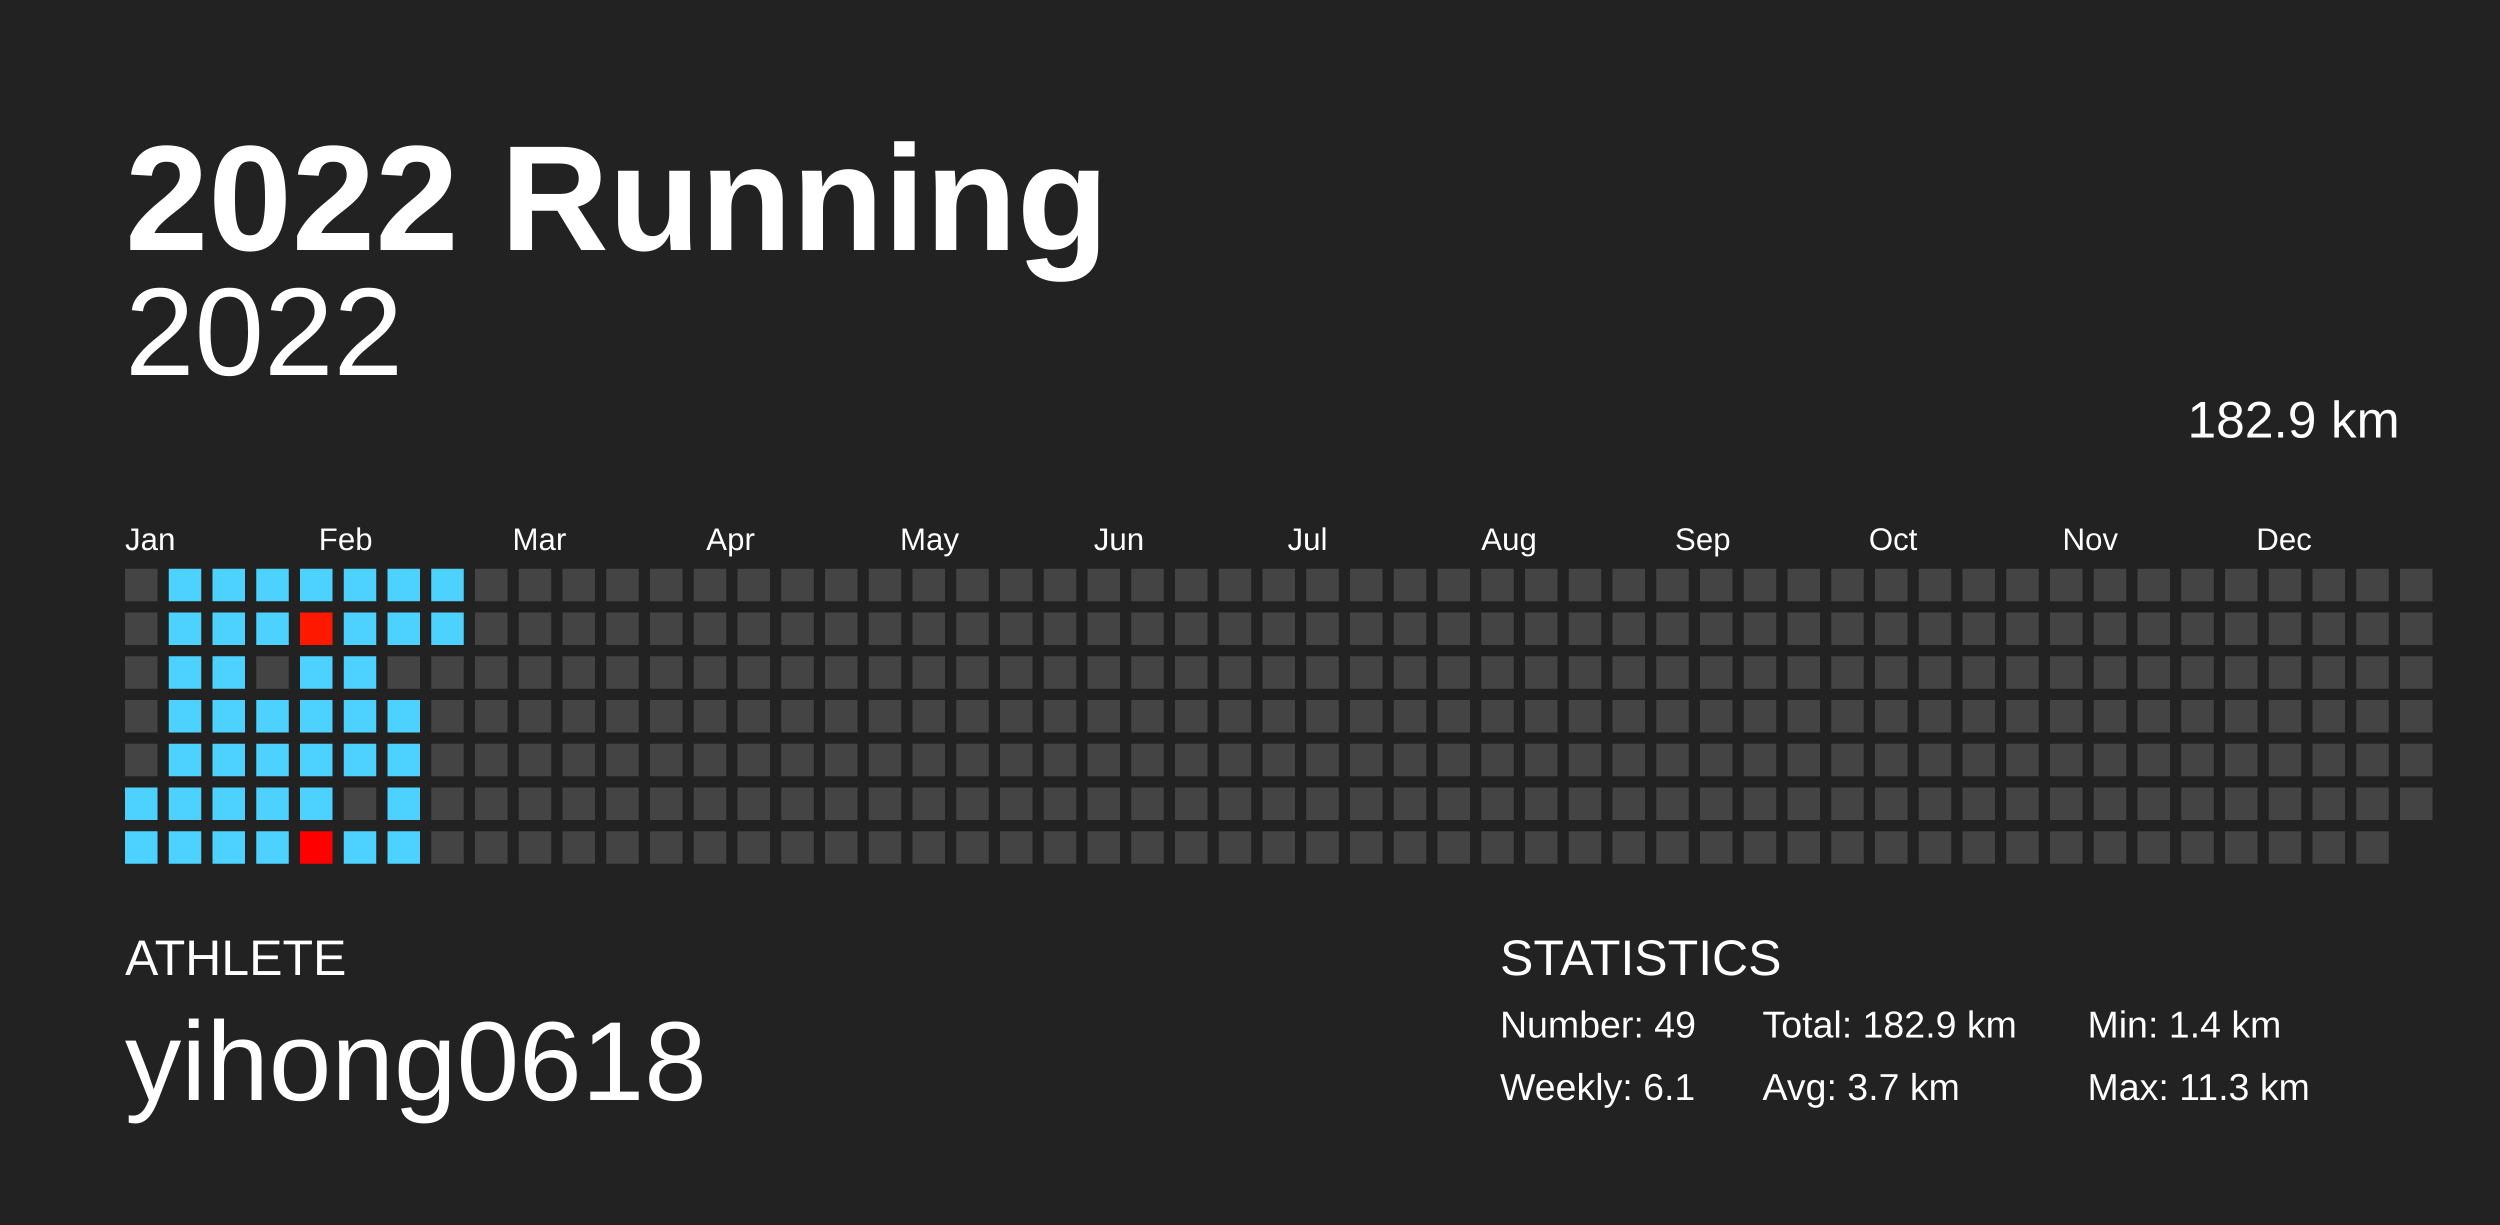
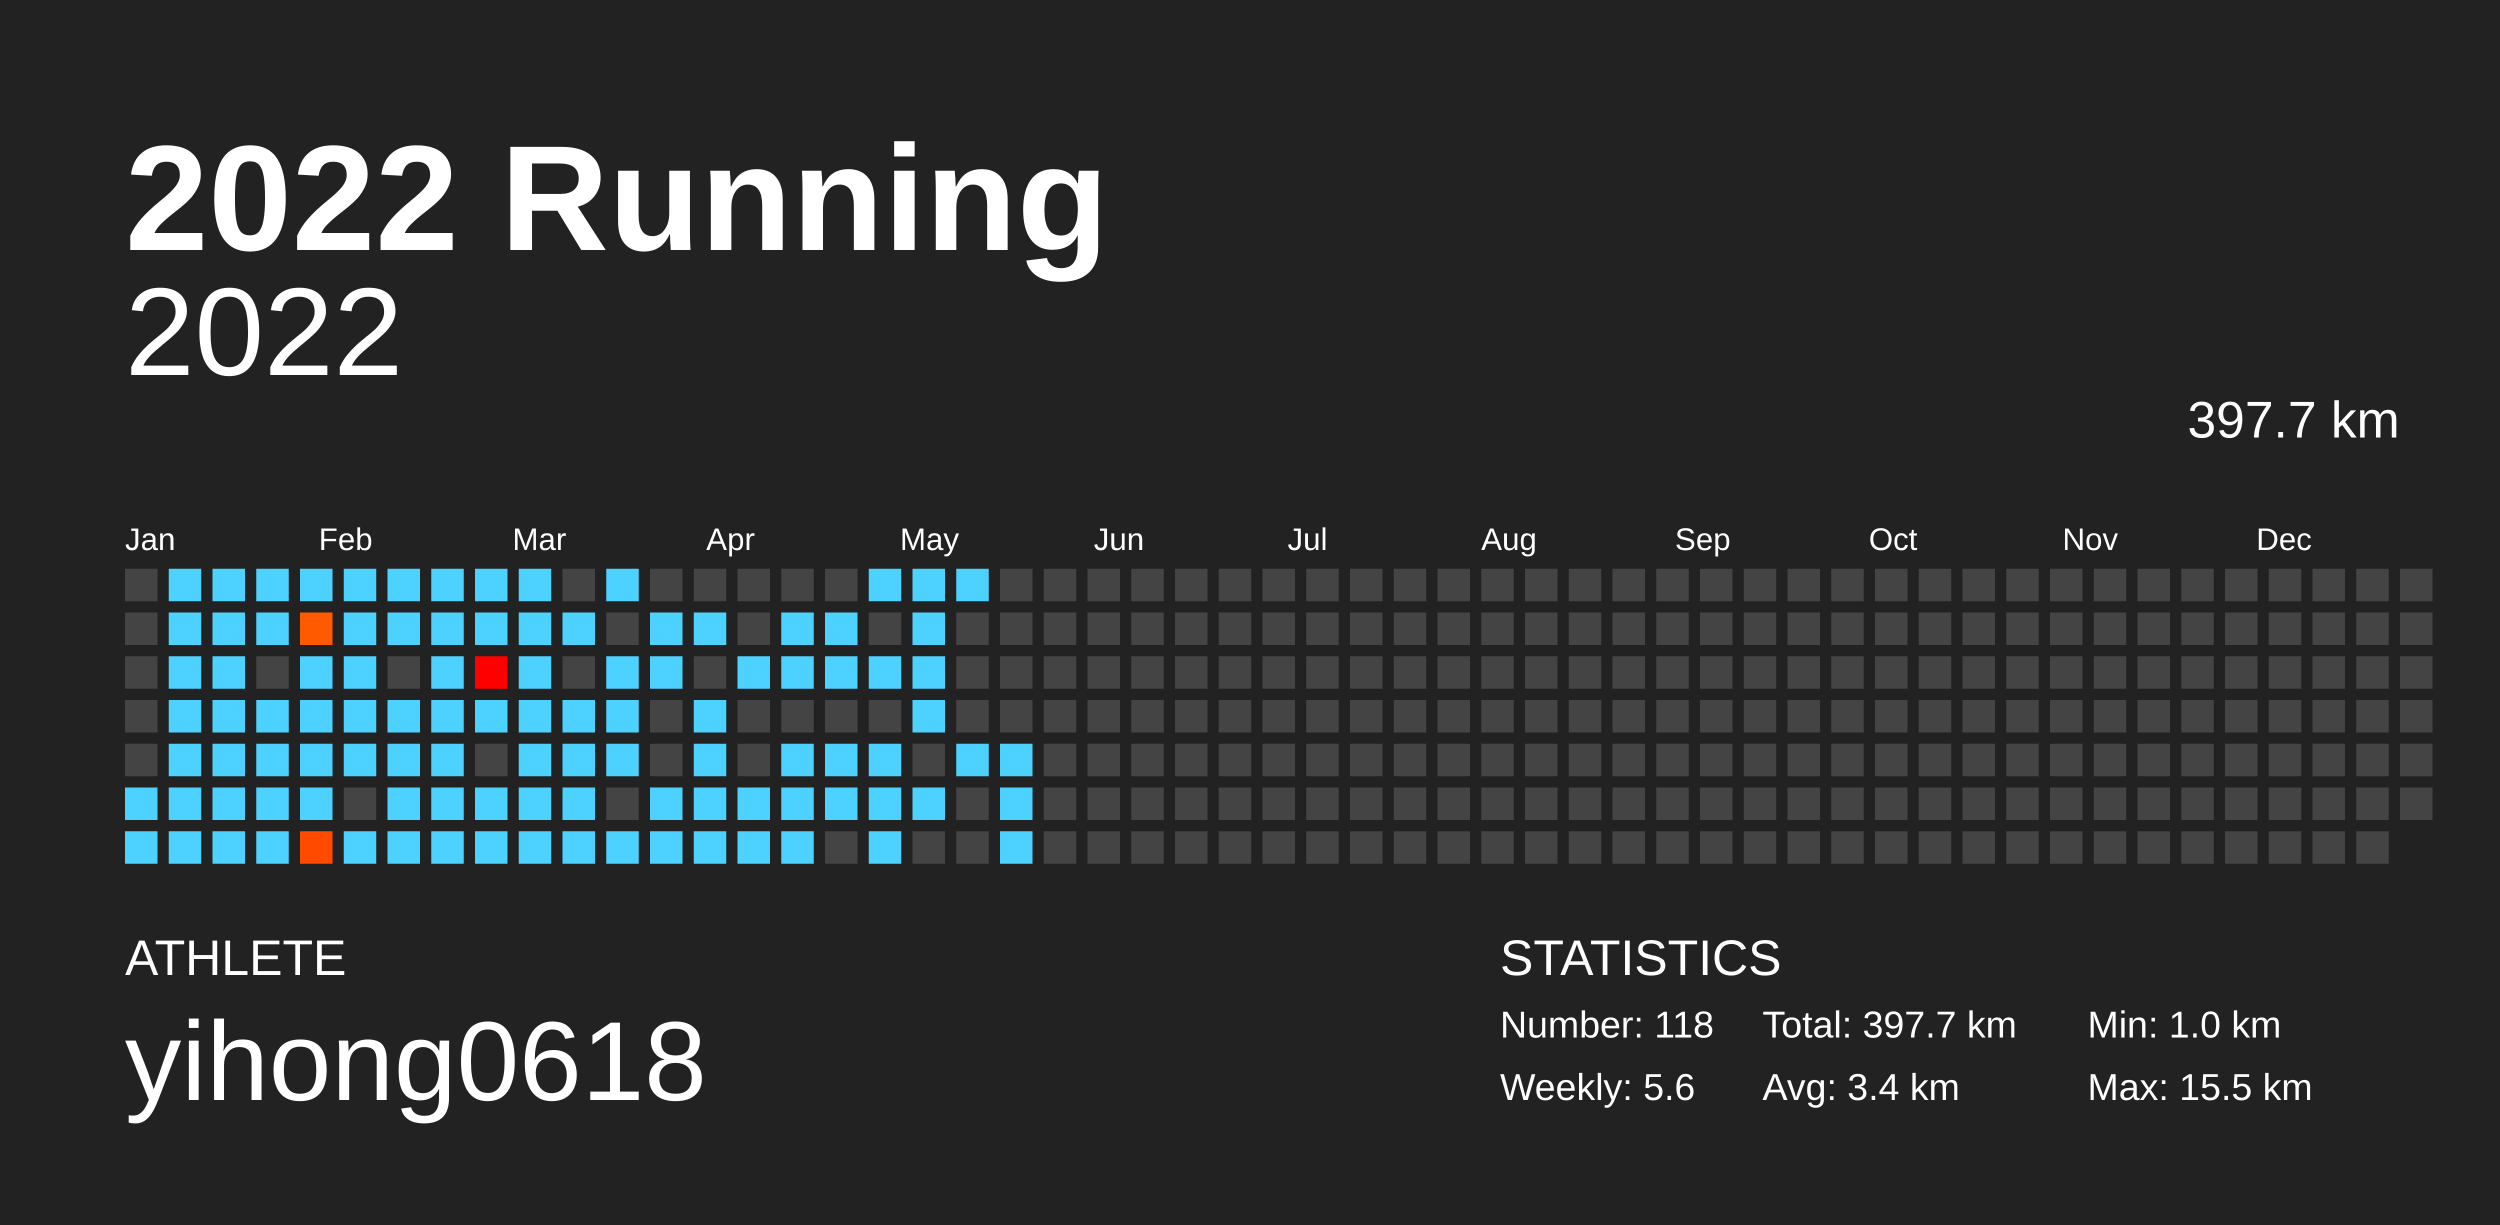
<svg xmlns="http://www.w3.org/2000/svg" baseProfile="full" height="98mm" version="1.1" viewBox="0,0,200,98" width="200mm">
  <defs />
  <rect fill="#222222" height="98" width="200" x="0" y="0" />
  <text fill="#FFFFFF" style="font-size:12px; font-family:Arial; font-weight:bold;" x="10" y="20">2022 Running</text>
  <text fill="#FFFFFF" style="font-size:4px; font-family:Arial" x="10" y="78">ATHLETE</text>
  <text fill="#FFFFFF" style="font-size:9px; font-family:Arial" x="10" y="88">yihong0618</text>
  <text fill="#FFFFFF" style="font-size:4px; font-family:Arial" x="120" y="78">STATISTICS</text>
-   <text fill="#FFFFFF" style="font-size:3px; font-family:Arial" x="120" y="83">Number: 49</text>
-   <text fill="#FFFFFF" style="font-size:3px; font-family:Arial" x="120" y="88">Weekly: 6.1</text>
-   <text fill="#FFFFFF" style="font-size:3px; font-family:Arial" x="141" y="83">Total: 182.9 km</text>
-   <text fill="#FFFFFF" style="font-size:3px; font-family:Arial" x="141" y="88">Avg: 3.7 km</text>
-   <text fill="#FFFFFF" style="font-size:3px; font-family:Arial" x="167" y="83">Min: 1.4 km</text>
-   <text fill="#FFFFFF" style="font-size:3px; font-family:Arial" x="167" y="88">Max: 11.3 km</text>
+   <text fill="#FFFFFF" style="font-size:3px; font-family:Arial" x="120" y="83">Number: 118</text>
+   <text fill="#FFFFFF" style="font-size:3px; font-family:Arial" x="120" y="88">Weekly: 5.6</text>
+   <text fill="#FFFFFF" style="font-size:3px; font-family:Arial" x="141" y="83">Total: 397.7 km</text>
+   <text fill="#FFFFFF" style="font-size:3px; font-family:Arial" x="141" y="88">Avg: 3.4 km</text>
+   <text fill="#FFFFFF" style="font-size:3px; font-family:Arial" x="167" y="83">Min: 1.0 km</text>
+   <text fill="#FFFFFF" style="font-size:3px; font-family:Arial" x="167" y="88">Max: 15.5 km</text>
  <text alignment-baseline="hanging" fill="#FFFFFF" style="font-size:10.0px; font-family:Arial;" x="10" y="30">2022</text>
-   <text alignment-baseline="hanging" fill="#FFFFFF" style="font-size:4.125px; font-family:Arial;" x="175" y="35">182.9 km</text>
+   <text alignment-baseline="hanging" fill="#FFFFFF" style="font-size:4.125px; font-family:Arial;" x="175" y="35">397.7 km</text>
  <text fill="#FFFFFF" style="font-size:2.5px; font-family:Arial" x="10.0" y="44">Jan</text>
  <text fill="#FFFFFF" style="font-size:2.5px; font-family:Arial" x="25.5" y="44">Feb</text>
  <text fill="#FFFFFF" style="font-size:2.5px; font-family:Arial" x="41.0" y="44">Mar</text>
  <text fill="#FFFFFF" style="font-size:2.5px; font-family:Arial" x="56.5" y="44">Apr</text>
  <text fill="#FFFFFF" style="font-size:2.5px; font-family:Arial" x="72.0" y="44">May</text>
  <text fill="#FFFFFF" style="font-size:2.5px; font-family:Arial" x="87.5" y="44">Jun</text>
  <text fill="#FFFFFF" style="font-size:2.5px; font-family:Arial" x="103.0" y="44">Jul</text>
  <text fill="#FFFFFF" style="font-size:2.5px; font-family:Arial" x="118.5" y="44">Aug</text>
  <text fill="#FFFFFF" style="font-size:2.5px; font-family:Arial" x="134.0" y="44">Sep</text>
  <text fill="#FFFFFF" style="font-size:2.5px; font-family:Arial" x="149.5" y="44">Oct</text>
  <text fill="#FFFFFF" style="font-size:2.5px; font-family:Arial" x="165.0" y="44">Nov</text>
  <text fill="#FFFFFF" style="font-size:2.5px; font-family:Arial" x="180.5" y="44">Dec</text>
  <rect fill="#444444" height="2.6" width="2.6" x="10.0" y="45.5" />
  <rect fill="#444444" height="2.6" width="2.6" x="10.0" y="49.0" />
  <rect fill="#444444" height="2.6" width="2.6" x="10.0" y="52.5" />
  <rect fill="#444444" height="2.6" width="2.6" x="10.0" y="56.0" />
  <rect fill="#444444" height="2.6" width="2.6" x="10.0" y="59.5" />
  <rect fill="#4dd2ff" height="2.6" width="2.6" x="10.0" y="63.0" />
  <rect fill="#4dd2ff" height="2.6" width="2.6" x="10.0" y="66.5" />
  <rect fill="#4dd2ff" height="2.6" width="2.6" x="13.5" y="45.5" />
  <rect fill="#4dd2ff" height="2.6" width="2.6" x="13.5" y="49.0" />
  <rect fill="#4dd2ff" height="2.6" width="2.6" x="13.5" y="52.5" />
  <rect fill="#4dd2ff" height="2.6" width="2.6" x="13.5" y="56.0" />
  <rect fill="#4dd2ff" height="2.6" width="2.6" x="13.5" y="59.5" />
  <rect fill="#4dd2ff" height="2.6" width="2.6" x="13.5" y="63.0" />
  <rect fill="#4dd2ff" height="2.6" width="2.6" x="13.5" y="66.5" />
  <rect fill="#4dd2ff" height="2.6" width="2.6" x="17.0" y="45.5" />
  <rect fill="#4dd2ff" height="2.6" width="2.6" x="17.0" y="49.0" />
  <rect fill="#4dd2ff" height="2.6" width="2.6" x="17.0" y="52.5" />
  <rect fill="#4dd2ff" height="2.6" width="2.6" x="17.0" y="56.0" />
  <rect fill="#4dd2ff" height="2.6" width="2.6" x="17.0" y="59.5" />
  <rect fill="#4dd2ff" height="2.6" width="2.6" x="17.0" y="63.0" />
  <rect fill="#4dd2ff" height="2.6" width="2.6" x="17.0" y="66.5" />
  <rect fill="#4dd2ff" height="2.6" width="2.6" x="20.5" y="45.5" />
  <rect fill="#4dd2ff" height="2.6" width="2.6" x="20.5" y="49.0" />
  <rect fill="#444444" height="2.6" width="2.6" x="20.5" y="52.5" />
  <rect fill="#4dd2ff" height="2.6" width="2.6" x="20.5" y="56.0" />
  <rect fill="#4dd2ff" height="2.6" width="2.6" x="20.5" y="59.5" />
  <rect fill="#4dd2ff" height="2.6" width="2.6" x="20.5" y="63.0" />
  <rect fill="#4dd2ff" height="2.6" width="2.6" x="20.5" y="66.5" />
  <rect fill="#4dd2ff" height="2.6" width="2.6" x="24.0" y="45.5" />
-   <rect fill="#ff1800" height="2.6" width="2.6" x="24.0" y="49.0" />
+   <rect fill="#ff5a00" height="2.6" width="2.6" x="24.0" y="49.0" />
  <rect fill="#4dd2ff" height="2.6" width="2.6" x="24.0" y="52.5" />
  <rect fill="#4dd2ff" height="2.6" width="2.6" x="24.0" y="56.0" />
  <rect fill="#4dd2ff" height="2.6" width="2.6" x="24.0" y="59.5" />
  <rect fill="#4dd2ff" height="2.6" width="2.6" x="24.0" y="63.0" />
-   <rect fill="#ff0000" height="2.6" width="2.6" x="24.0" y="66.5" />
+   <rect fill="#ff4a00" height="2.6" width="2.6" x="24.0" y="66.5" />
  <rect fill="#4dd2ff" height="2.6" width="2.6" x="27.5" y="45.5" />
  <rect fill="#4dd2ff" height="2.6" width="2.6" x="27.5" y="49.0" />
  <rect fill="#4dd2ff" height="2.6" width="2.6" x="27.5" y="52.5" />
  <rect fill="#4dd2ff" height="2.6" width="2.6" x="27.5" y="56.0" />
  <rect fill="#4dd2ff" height="2.6" width="2.6" x="27.5" y="59.5" />
  <rect fill="#444444" height="2.6" width="2.6" x="27.5" y="63.0" />
  <rect fill="#4dd2ff" height="2.6" width="2.6" x="27.5" y="66.5" />
  <rect fill="#4dd2ff" height="2.6" width="2.6" x="31.0" y="45.5" />
  <rect fill="#4dd2ff" height="2.6" width="2.6" x="31.0" y="49.0" />
  <rect fill="#444444" height="2.6" width="2.6" x="31.0" y="52.5" />
  <rect fill="#4dd2ff" height="2.6" width="2.6" x="31.0" y="56.0" />
  <rect fill="#4dd2ff" height="2.6" width="2.6" x="31.0" y="59.5" />
  <rect fill="#4dd2ff" height="2.6" width="2.6" x="31.0" y="63.0" />
  <rect fill="#4dd2ff" height="2.6" width="2.6" x="31.0" y="66.5" />
  <rect fill="#4dd2ff" height="2.6" width="2.6" x="34.5" y="45.5" />
  <rect fill="#4dd2ff" height="2.6" width="2.6" x="34.5" y="49.0" />
-   <rect fill="#444444" height="2.6" width="2.6" x="34.5" y="52.5" />
-   <rect fill="#444444" height="2.6" width="2.6" x="34.5" y="56.0" />
-   <rect fill="#444444" height="2.6" width="2.6" x="34.5" y="59.5" />
-   <rect fill="#444444" height="2.6" width="2.6" x="34.5" y="63.0" />
-   <rect fill="#444444" height="2.6" width="2.6" x="34.5" y="66.5" />
-   <rect fill="#444444" height="2.6" width="2.6" x="38.0" y="45.5" />
-   <rect fill="#444444" height="2.6" width="2.6" x="38.0" y="49.0" />
-   <rect fill="#444444" height="2.6" width="2.6" x="38.0" y="52.5" />
-   <rect fill="#444444" height="2.6" width="2.6" x="38.0" y="56.0" />
+   <rect fill="#4dd2ff" height="2.6" width="2.6" x="34.5" y="52.5" />
+   <rect fill="#4dd2ff" height="2.6" width="2.6" x="34.5" y="56.0" />
+   <rect fill="#4dd2ff" height="2.6" width="2.6" x="34.5" y="59.5" />
+   <rect fill="#4dd2ff" height="2.6" width="2.6" x="34.5" y="63.0" />
+   <rect fill="#4dd2ff" height="2.6" width="2.6" x="34.5" y="66.5" />
+   <rect fill="#4dd2ff" height="2.6" width="2.6" x="38.0" y="45.5" />
+   <rect fill="#4dd2ff" height="2.6" width="2.6" x="38.0" y="49.0" />
+   <rect fill="#ff0000" height="2.6" width="2.6" x="38.0" y="52.5" />
+   <rect fill="#4dd2ff" height="2.6" width="2.6" x="38.0" y="56.0" />
  <rect fill="#444444" height="2.6" width="2.6" x="38.0" y="59.5" />
-   <rect fill="#444444" height="2.6" width="2.6" x="38.0" y="63.0" />
-   <rect fill="#444444" height="2.6" width="2.6" x="38.0" y="66.5" />
-   <rect fill="#444444" height="2.6" width="2.6" x="41.5" y="45.5" />
-   <rect fill="#444444" height="2.6" width="2.6" x="41.5" y="49.0" />
-   <rect fill="#444444" height="2.6" width="2.6" x="41.5" y="52.5" />
-   <rect fill="#444444" height="2.6" width="2.6" x="41.5" y="56.0" />
-   <rect fill="#444444" height="2.6" width="2.6" x="41.5" y="59.5" />
-   <rect fill="#444444" height="2.6" width="2.6" x="41.5" y="63.0" />
-   <rect fill="#444444" height="2.6" width="2.6" x="41.5" y="66.5" />
+   <rect fill="#4dd2ff" height="2.6" width="2.6" x="38.0" y="63.0" />
+   <rect fill="#4dd2ff" height="2.6" width="2.6" x="38.0" y="66.5" />
+   <rect fill="#4dd2ff" height="2.6" width="2.6" x="41.5" y="45.5" />
+   <rect fill="#4dd2ff" height="2.6" width="2.6" x="41.5" y="49.0" />
+   <rect fill="#4dd2ff" height="2.6" width="2.6" x="41.5" y="52.5" />
+   <rect fill="#4dd2ff" height="2.6" width="2.6" x="41.5" y="56.0" />
+   <rect fill="#4dd2ff" height="2.6" width="2.6" x="41.5" y="59.5" />
+   <rect fill="#4dd2ff" height="2.6" width="2.6" x="41.5" y="63.0" />
+   <rect fill="#4dd2ff" height="2.6" width="2.6" x="41.5" y="66.5" />
  <rect fill="#444444" height="2.6" width="2.6" x="45.0" y="45.5" />
-   <rect fill="#444444" height="2.6" width="2.6" x="45.0" y="49.0" />
+   <rect fill="#4dd2ff" height="2.6" width="2.6" x="45.0" y="49.0" />
  <rect fill="#444444" height="2.6" width="2.6" x="45.0" y="52.5" />
-   <rect fill="#444444" height="2.6" width="2.6" x="45.0" y="56.0" />
-   <rect fill="#444444" height="2.6" width="2.6" x="45.0" y="59.5" />
-   <rect fill="#444444" height="2.6" width="2.6" x="45.0" y="63.0" />
-   <rect fill="#444444" height="2.6" width="2.6" x="45.0" y="66.5" />
-   <rect fill="#444444" height="2.6" width="2.6" x="48.5" y="45.5" />
+   <rect fill="#4dd2ff" height="2.6" width="2.6" x="45.0" y="56.0" />
+   <rect fill="#4dd2ff" height="2.6" width="2.6" x="45.0" y="59.5" />
+   <rect fill="#4dd2ff" height="2.6" width="2.6" x="45.0" y="63.0" />
+   <rect fill="#4dd2ff" height="2.6" width="2.6" x="45.0" y="66.5" />
+   <rect fill="#4dd2ff" height="2.6" width="2.6" x="48.5" y="45.5" />
  <rect fill="#444444" height="2.6" width="2.6" x="48.5" y="49.0" />
-   <rect fill="#444444" height="2.6" width="2.6" x="48.5" y="52.5" />
-   <rect fill="#444444" height="2.6" width="2.6" x="48.5" y="56.0" />
-   <rect fill="#444444" height="2.6" width="2.6" x="48.5" y="59.5" />
+   <rect fill="#4dd2ff" height="2.6" width="2.6" x="48.5" y="52.5" />
+   <rect fill="#4dd2ff" height="2.6" width="2.6" x="48.5" y="56.0" />
+   <rect fill="#4dd2ff" height="2.6" width="2.6" x="48.5" y="59.5" />
  <rect fill="#444444" height="2.6" width="2.6" x="48.5" y="63.0" />
-   <rect fill="#444444" height="2.6" width="2.6" x="48.5" y="66.5" />
+   <rect fill="#4dd2ff" height="2.6" width="2.6" x="48.5" y="66.5" />
  <rect fill="#444444" height="2.6" width="2.6" x="52.0" y="45.5" />
-   <rect fill="#444444" height="2.6" width="2.6" x="52.0" y="49.0" />
-   <rect fill="#444444" height="2.6" width="2.6" x="52.0" y="52.5" />
+   <rect fill="#4dd2ff" height="2.6" width="2.6" x="52.0" y="49.0" />
+   <rect fill="#4dd2ff" height="2.6" width="2.6" x="52.0" y="52.5" />
  <rect fill="#444444" height="2.6" width="2.6" x="52.0" y="56.0" />
  <rect fill="#444444" height="2.6" width="2.6" x="52.0" y="59.5" />
-   <rect fill="#444444" height="2.6" width="2.6" x="52.0" y="63.0" />
-   <rect fill="#444444" height="2.6" width="2.6" x="52.0" y="66.5" />
+   <rect fill="#4dd2ff" height="2.6" width="2.6" x="52.0" y="63.0" />
+   <rect fill="#4dd2ff" height="2.6" width="2.6" x="52.0" y="66.5" />
  <rect fill="#444444" height="2.6" width="2.6" x="55.5" y="45.5" />
-   <rect fill="#444444" height="2.6" width="2.6" x="55.5" y="49.0" />
+   <rect fill="#4dd2ff" height="2.6" width="2.6" x="55.5" y="49.0" />
  <rect fill="#444444" height="2.6" width="2.6" x="55.5" y="52.5" />
-   <rect fill="#444444" height="2.6" width="2.6" x="55.5" y="56.0" />
-   <rect fill="#444444" height="2.6" width="2.6" x="55.5" y="59.5" />
-   <rect fill="#444444" height="2.6" width="2.6" x="55.5" y="63.0" />
-   <rect fill="#444444" height="2.6" width="2.6" x="55.5" y="66.5" />
+   <rect fill="#4dd2ff" height="2.6" width="2.6" x="55.5" y="56.0" />
+   <rect fill="#4dd2ff" height="2.6" width="2.6" x="55.5" y="59.5" />
+   <rect fill="#4dd2ff" height="2.6" width="2.6" x="55.5" y="63.0" />
+   <rect fill="#4dd2ff" height="2.6" width="2.6" x="55.5" y="66.5" />
  <rect fill="#444444" height="2.6" width="2.6" x="59.0" y="45.5" />
  <rect fill="#444444" height="2.6" width="2.6" x="59.0" y="49.0" />
-   <rect fill="#444444" height="2.6" width="2.6" x="59.0" y="52.5" />
+   <rect fill="#4dd2ff" height="2.6" width="2.6" x="59.0" y="52.5" />
  <rect fill="#444444" height="2.6" width="2.6" x="59.0" y="56.0" />
  <rect fill="#444444" height="2.6" width="2.6" x="59.0" y="59.5" />
-   <rect fill="#444444" height="2.6" width="2.6" x="59.0" y="63.0" />
-   <rect fill="#444444" height="2.6" width="2.6" x="59.0" y="66.5" />
+   <rect fill="#4dd2ff" height="2.6" width="2.6" x="59.0" y="63.0" />
+   <rect fill="#4dd2ff" height="2.6" width="2.6" x="59.0" y="66.5" />
  <rect fill="#444444" height="2.6" width="2.6" x="62.5" y="45.5" />
-   <rect fill="#444444" height="2.6" width="2.6" x="62.5" y="49.0" />
-   <rect fill="#444444" height="2.6" width="2.6" x="62.5" y="52.5" />
+   <rect fill="#4dd2ff" height="2.6" width="2.6" x="62.5" y="49.0" />
+   <rect fill="#4dd2ff" height="2.6" width="2.6" x="62.5" y="52.5" />
  <rect fill="#444444" height="2.6" width="2.6" x="62.5" y="56.0" />
-   <rect fill="#444444" height="2.6" width="2.6" x="62.5" y="59.5" />
-   <rect fill="#444444" height="2.6" width="2.6" x="62.5" y="63.0" />
-   <rect fill="#444444" height="2.6" width="2.6" x="62.5" y="66.5" />
+   <rect fill="#4dd2ff" height="2.6" width="2.6" x="62.5" y="59.5" />
+   <rect fill="#4dd2ff" height="2.6" width="2.6" x="62.5" y="63.0" />
+   <rect fill="#4dd2ff" height="2.6" width="2.6" x="62.5" y="66.5" />
  <rect fill="#444444" height="2.6" width="2.6" x="66.0" y="45.5" />
-   <rect fill="#444444" height="2.6" width="2.6" x="66.0" y="49.0" />
-   <rect fill="#444444" height="2.6" width="2.6" x="66.0" y="52.5" />
+   <rect fill="#4dd2ff" height="2.6" width="2.6" x="66.0" y="49.0" />
+   <rect fill="#4dd2ff" height="2.6" width="2.6" x="66.0" y="52.5" />
  <rect fill="#444444" height="2.6" width="2.6" x="66.0" y="56.0" />
-   <rect fill="#444444" height="2.6" width="2.6" x="66.0" y="59.5" />
-   <rect fill="#444444" height="2.6" width="2.6" x="66.0" y="63.0" />
+   <rect fill="#4dd2ff" height="2.6" width="2.6" x="66.0" y="59.5" />
+   <rect fill="#4dd2ff" height="2.6" width="2.6" x="66.0" y="63.0" />
  <rect fill="#444444" height="2.6" width="2.6" x="66.0" y="66.5" />
-   <rect fill="#444444" height="2.6" width="2.6" x="69.5" y="45.5" />
+   <rect fill="#4dd2ff" height="2.6" width="2.6" x="69.5" y="45.5" />
  <rect fill="#444444" height="2.6" width="2.6" x="69.5" y="49.0" />
-   <rect fill="#444444" height="2.6" width="2.6" x="69.5" y="52.5" />
+   <rect fill="#4dd2ff" height="2.6" width="2.6" x="69.5" y="52.5" />
  <rect fill="#444444" height="2.6" width="2.6" x="69.5" y="56.0" />
-   <rect fill="#444444" height="2.6" width="2.6" x="69.5" y="59.5" />
-   <rect fill="#444444" height="2.6" width="2.6" x="69.5" y="63.0" />
-   <rect fill="#444444" height="2.6" width="2.6" x="69.5" y="66.5" />
-   <rect fill="#444444" height="2.6" width="2.6" x="73.0" y="45.5" />
-   <rect fill="#444444" height="2.6" width="2.6" x="73.0" y="49.0" />
-   <rect fill="#444444" height="2.6" width="2.6" x="73.0" y="52.5" />
-   <rect fill="#444444" height="2.6" width="2.6" x="73.0" y="56.0" />
+   <rect fill="#4dd2ff" height="2.6" width="2.6" x="69.5" y="59.5" />
+   <rect fill="#4dd2ff" height="2.6" width="2.6" x="69.5" y="63.0" />
+   <rect fill="#4dd2ff" height="2.6" width="2.6" x="69.5" y="66.5" />
+   <rect fill="#4dd2ff" height="2.6" width="2.6" x="73.0" y="45.5" />
+   <rect fill="#4dd2ff" height="2.6" width="2.6" x="73.0" y="49.0" />
+   <rect fill="#4dd2ff" height="2.6" width="2.6" x="73.0" y="52.5" />
+   <rect fill="#4dd2ff" height="2.6" width="2.6" x="73.0" y="56.0" />
  <rect fill="#444444" height="2.6" width="2.6" x="73.0" y="59.5" />
-   <rect fill="#444444" height="2.6" width="2.6" x="73.0" y="63.0" />
+   <rect fill="#4dd2ff" height="2.6" width="2.6" x="73.0" y="63.0" />
  <rect fill="#444444" height="2.6" width="2.6" x="73.0" y="66.5" />
-   <rect fill="#444444" height="2.6" width="2.6" x="76.5" y="45.5" />
+   <rect fill="#4dd2ff" height="2.6" width="2.6" x="76.5" y="45.5" />
  <rect fill="#444444" height="2.6" width="2.6" x="76.5" y="49.0" />
  <rect fill="#444444" height="2.6" width="2.6" x="76.5" y="52.5" />
  <rect fill="#444444" height="2.6" width="2.6" x="76.5" y="56.0" />
-   <rect fill="#444444" height="2.6" width="2.6" x="76.5" y="59.5" />
+   <rect fill="#4dd2ff" height="2.6" width="2.6" x="76.5" y="59.5" />
  <rect fill="#444444" height="2.6" width="2.6" x="76.5" y="63.0" />
  <rect fill="#444444" height="2.6" width="2.6" x="76.5" y="66.5" />
  <rect fill="#444444" height="2.6" width="2.6" x="80.0" y="45.5" />
  <rect fill="#444444" height="2.6" width="2.6" x="80.0" y="49.0" />
  <rect fill="#444444" height="2.6" width="2.6" x="80.0" y="52.5" />
  <rect fill="#444444" height="2.6" width="2.6" x="80.0" y="56.0" />
-   <rect fill="#444444" height="2.6" width="2.6" x="80.0" y="59.5" />
-   <rect fill="#444444" height="2.6" width="2.6" x="80.0" y="63.0" />
-   <rect fill="#444444" height="2.6" width="2.6" x="80.0" y="66.5" />
+   <rect fill="#4dd2ff" height="2.6" width="2.6" x="80.0" y="59.5" />
+   <rect fill="#4dd2ff" height="2.6" width="2.6" x="80.0" y="63.0" />
+   <rect fill="#4dd2ff" height="2.6" width="2.6" x="80.0" y="66.5" />
  <rect fill="#444444" height="2.6" width="2.6" x="83.5" y="45.5" />
  <rect fill="#444444" height="2.6" width="2.6" x="83.5" y="49.0" />
  <rect fill="#444444" height="2.6" width="2.6" x="83.5" y="52.5" />
  <rect fill="#444444" height="2.6" width="2.6" x="83.5" y="56.0" />
  <rect fill="#444444" height="2.6" width="2.6" x="83.5" y="59.5" />
  <rect fill="#444444" height="2.6" width="2.6" x="83.5" y="63.0" />
  <rect fill="#444444" height="2.6" width="2.6" x="83.5" y="66.5" />
  <rect fill="#444444" height="2.6" width="2.6" x="87.0" y="45.5" />
  <rect fill="#444444" height="2.6" width="2.6" x="87.0" y="49.0" />
  <rect fill="#444444" height="2.6" width="2.6" x="87.0" y="52.5" />
  <rect fill="#444444" height="2.6" width="2.6" x="87.0" y="56.0" />
  <rect fill="#444444" height="2.6" width="2.6" x="87.0" y="59.5" />
  <rect fill="#444444" height="2.6" width="2.6" x="87.0" y="63.0" />
  <rect fill="#444444" height="2.6" width="2.6" x="87.0" y="66.5" />
  <rect fill="#444444" height="2.6" width="2.6" x="90.5" y="45.5" />
  <rect fill="#444444" height="2.6" width="2.6" x="90.5" y="49.0" />
  <rect fill="#444444" height="2.6" width="2.6" x="90.5" y="52.5" />
  <rect fill="#444444" height="2.6" width="2.6" x="90.5" y="56.0" />
  <rect fill="#444444" height="2.6" width="2.6" x="90.5" y="59.5" />
  <rect fill="#444444" height="2.6" width="2.6" x="90.5" y="63.0" />
  <rect fill="#444444" height="2.6" width="2.6" x="90.5" y="66.5" />
  <rect fill="#444444" height="2.6" width="2.6" x="94.0" y="45.5" />
  <rect fill="#444444" height="2.6" width="2.6" x="94.0" y="49.0" />
  <rect fill="#444444" height="2.6" width="2.6" x="94.0" y="52.5" />
  <rect fill="#444444" height="2.6" width="2.6" x="94.0" y="56.0" />
  <rect fill="#444444" height="2.6" width="2.6" x="94.0" y="59.5" />
  <rect fill="#444444" height="2.6" width="2.6" x="94.0" y="63.0" />
  <rect fill="#444444" height="2.6" width="2.6" x="94.0" y="66.5" />
  <rect fill="#444444" height="2.6" width="2.6" x="97.5" y="45.5" />
  <rect fill="#444444" height="2.6" width="2.6" x="97.5" y="49.0" />
  <rect fill="#444444" height="2.6" width="2.6" x="97.5" y="52.5" />
  <rect fill="#444444" height="2.6" width="2.6" x="97.5" y="56.0" />
  <rect fill="#444444" height="2.6" width="2.6" x="97.5" y="59.5" />
  <rect fill="#444444" height="2.6" width="2.6" x="97.5" y="63.0" />
  <rect fill="#444444" height="2.6" width="2.6" x="97.5" y="66.5" />
  <rect fill="#444444" height="2.6" width="2.6" x="101.0" y="45.5" />
  <rect fill="#444444" height="2.6" width="2.6" x="101.0" y="49.0" />
  <rect fill="#444444" height="2.6" width="2.6" x="101.0" y="52.5" />
  <rect fill="#444444" height="2.6" width="2.6" x="101.0" y="56.0" />
  <rect fill="#444444" height="2.6" width="2.6" x="101.0" y="59.5" />
  <rect fill="#444444" height="2.6" width="2.6" x="101.0" y="63.0" />
  <rect fill="#444444" height="2.6" width="2.6" x="101.0" y="66.5" />
  <rect fill="#444444" height="2.6" width="2.6" x="104.5" y="45.5" />
  <rect fill="#444444" height="2.6" width="2.6" x="104.5" y="49.0" />
  <rect fill="#444444" height="2.6" width="2.6" x="104.5" y="52.5" />
  <rect fill="#444444" height="2.6" width="2.6" x="104.5" y="56.0" />
  <rect fill="#444444" height="2.6" width="2.6" x="104.5" y="59.5" />
  <rect fill="#444444" height="2.6" width="2.6" x="104.5" y="63.0" />
  <rect fill="#444444" height="2.6" width="2.6" x="104.5" y="66.5" />
  <rect fill="#444444" height="2.6" width="2.6" x="108.0" y="45.5" />
  <rect fill="#444444" height="2.6" width="2.6" x="108.0" y="49.0" />
  <rect fill="#444444" height="2.6" width="2.6" x="108.0" y="52.5" />
  <rect fill="#444444" height="2.6" width="2.6" x="108.0" y="56.0" />
  <rect fill="#444444" height="2.6" width="2.6" x="108.0" y="59.5" />
  <rect fill="#444444" height="2.6" width="2.6" x="108.0" y="63.0" />
  <rect fill="#444444" height="2.6" width="2.6" x="108.0" y="66.5" />
  <rect fill="#444444" height="2.6" width="2.6" x="111.5" y="45.5" />
  <rect fill="#444444" height="2.6" width="2.6" x="111.5" y="49.0" />
  <rect fill="#444444" height="2.6" width="2.6" x="111.5" y="52.5" />
  <rect fill="#444444" height="2.6" width="2.6" x="111.5" y="56.0" />
  <rect fill="#444444" height="2.6" width="2.6" x="111.5" y="59.5" />
  <rect fill="#444444" height="2.6" width="2.6" x="111.5" y="63.0" />
  <rect fill="#444444" height="2.6" width="2.6" x="111.5" y="66.5" />
  <rect fill="#444444" height="2.6" width="2.6" x="115.0" y="45.5" />
  <rect fill="#444444" height="2.6" width="2.6" x="115.0" y="49.0" />
  <rect fill="#444444" height="2.6" width="2.6" x="115.0" y="52.5" />
  <rect fill="#444444" height="2.6" width="2.6" x="115.0" y="56.0" />
  <rect fill="#444444" height="2.6" width="2.6" x="115.0" y="59.5" />
  <rect fill="#444444" height="2.6" width="2.6" x="115.0" y="63.0" />
  <rect fill="#444444" height="2.6" width="2.6" x="115.0" y="66.5" />
  <rect fill="#444444" height="2.6" width="2.6" x="118.5" y="45.5" />
  <rect fill="#444444" height="2.6" width="2.6" x="118.5" y="49.0" />
  <rect fill="#444444" height="2.6" width="2.6" x="118.5" y="52.5" />
  <rect fill="#444444" height="2.6" width="2.6" x="118.5" y="56.0" />
  <rect fill="#444444" height="2.6" width="2.6" x="118.5" y="59.5" />
  <rect fill="#444444" height="2.6" width="2.6" x="118.5" y="63.0" />
  <rect fill="#444444" height="2.6" width="2.6" x="118.5" y="66.5" />
  <rect fill="#444444" height="2.6" width="2.6" x="122.0" y="45.5" />
  <rect fill="#444444" height="2.6" width="2.6" x="122.0" y="49.0" />
  <rect fill="#444444" height="2.6" width="2.6" x="122.0" y="52.5" />
  <rect fill="#444444" height="2.6" width="2.6" x="122.0" y="56.0" />
  <rect fill="#444444" height="2.6" width="2.6" x="122.0" y="59.5" />
  <rect fill="#444444" height="2.6" width="2.6" x="122.0" y="63.0" />
  <rect fill="#444444" height="2.6" width="2.6" x="122.0" y="66.5" />
  <rect fill="#444444" height="2.6" width="2.6" x="125.5" y="45.5" />
  <rect fill="#444444" height="2.6" width="2.6" x="125.5" y="49.0" />
  <rect fill="#444444" height="2.6" width="2.6" x="125.5" y="52.5" />
  <rect fill="#444444" height="2.6" width="2.6" x="125.5" y="56.0" />
  <rect fill="#444444" height="2.6" width="2.6" x="125.5" y="59.5" />
  <rect fill="#444444" height="2.6" width="2.6" x="125.5" y="63.0" />
  <rect fill="#444444" height="2.6" width="2.6" x="125.5" y="66.5" />
  <rect fill="#444444" height="2.6" width="2.6" x="129.0" y="45.5" />
  <rect fill="#444444" height="2.6" width="2.6" x="129.0" y="49.0" />
  <rect fill="#444444" height="2.6" width="2.6" x="129.0" y="52.5" />
  <rect fill="#444444" height="2.6" width="2.6" x="129.0" y="56.0" />
  <rect fill="#444444" height="2.6" width="2.6" x="129.0" y="59.5" />
  <rect fill="#444444" height="2.6" width="2.6" x="129.0" y="63.0" />
  <rect fill="#444444" height="2.6" width="2.6" x="129.0" y="66.5" />
  <rect fill="#444444" height="2.6" width="2.6" x="132.5" y="45.5" />
  <rect fill="#444444" height="2.6" width="2.6" x="132.5" y="49.0" />
  <rect fill="#444444" height="2.6" width="2.6" x="132.5" y="52.5" />
  <rect fill="#444444" height="2.6" width="2.6" x="132.5" y="56.0" />
  <rect fill="#444444" height="2.6" width="2.6" x="132.5" y="59.5" />
  <rect fill="#444444" height="2.6" width="2.6" x="132.5" y="63.0" />
  <rect fill="#444444" height="2.6" width="2.6" x="132.5" y="66.5" />
  <rect fill="#444444" height="2.6" width="2.6" x="136.0" y="45.5" />
  <rect fill="#444444" height="2.6" width="2.6" x="136.0" y="49.0" />
  <rect fill="#444444" height="2.6" width="2.6" x="136.0" y="52.5" />
  <rect fill="#444444" height="2.6" width="2.6" x="136.0" y="56.0" />
  <rect fill="#444444" height="2.6" width="2.6" x="136.0" y="59.5" />
  <rect fill="#444444" height="2.6" width="2.6" x="136.0" y="63.0" />
  <rect fill="#444444" height="2.6" width="2.6" x="136.0" y="66.5" />
  <rect fill="#444444" height="2.6" width="2.6" x="139.5" y="45.5" />
  <rect fill="#444444" height="2.6" width="2.6" x="139.5" y="49.0" />
  <rect fill="#444444" height="2.6" width="2.6" x="139.5" y="52.5" />
  <rect fill="#444444" height="2.6" width="2.6" x="139.5" y="56.0" />
  <rect fill="#444444" height="2.6" width="2.6" x="139.5" y="59.5" />
  <rect fill="#444444" height="2.6" width="2.6" x="139.5" y="63.0" />
  <rect fill="#444444" height="2.6" width="2.6" x="139.5" y="66.5" />
  <rect fill="#444444" height="2.6" width="2.6" x="143.0" y="45.5" />
  <rect fill="#444444" height="2.6" width="2.6" x="143.0" y="49.0" />
  <rect fill="#444444" height="2.6" width="2.6" x="143.0" y="52.5" />
  <rect fill="#444444" height="2.6" width="2.6" x="143.0" y="56.0" />
  <rect fill="#444444" height="2.6" width="2.6" x="143.0" y="59.5" />
  <rect fill="#444444" height="2.6" width="2.6" x="143.0" y="63.0" />
  <rect fill="#444444" height="2.6" width="2.6" x="143.0" y="66.5" />
  <rect fill="#444444" height="2.6" width="2.6" x="146.5" y="45.5" />
  <rect fill="#444444" height="2.6" width="2.6" x="146.5" y="49.0" />
  <rect fill="#444444" height="2.6" width="2.6" x="146.5" y="52.5" />
  <rect fill="#444444" height="2.6" width="2.6" x="146.5" y="56.0" />
  <rect fill="#444444" height="2.6" width="2.6" x="146.5" y="59.5" />
  <rect fill="#444444" height="2.6" width="2.6" x="146.5" y="63.0" />
  <rect fill="#444444" height="2.6" width="2.6" x="146.5" y="66.5" />
  <rect fill="#444444" height="2.6" width="2.6" x="150.0" y="45.5" />
  <rect fill="#444444" height="2.6" width="2.6" x="150.0" y="49.0" />
  <rect fill="#444444" height="2.6" width="2.6" x="150.0" y="52.5" />
  <rect fill="#444444" height="2.6" width="2.6" x="150.0" y="56.0" />
  <rect fill="#444444" height="2.6" width="2.6" x="150.0" y="59.5" />
  <rect fill="#444444" height="2.6" width="2.6" x="150.0" y="63.0" />
  <rect fill="#444444" height="2.6" width="2.6" x="150.0" y="66.5" />
  <rect fill="#444444" height="2.6" width="2.6" x="153.5" y="45.5" />
  <rect fill="#444444" height="2.6" width="2.6" x="153.5" y="49.0" />
  <rect fill="#444444" height="2.6" width="2.6" x="153.5" y="52.5" />
  <rect fill="#444444" height="2.6" width="2.6" x="153.5" y="56.0" />
  <rect fill="#444444" height="2.6" width="2.6" x="153.5" y="59.5" />
  <rect fill="#444444" height="2.6" width="2.6" x="153.5" y="63.0" />
  <rect fill="#444444" height="2.6" width="2.6" x="153.5" y="66.5" />
  <rect fill="#444444" height="2.6" width="2.6" x="157.0" y="45.5" />
  <rect fill="#444444" height="2.6" width="2.6" x="157.0" y="49.0" />
  <rect fill="#444444" height="2.6" width="2.6" x="157.0" y="52.5" />
  <rect fill="#444444" height="2.6" width="2.6" x="157.0" y="56.0" />
  <rect fill="#444444" height="2.6" width="2.6" x="157.0" y="59.5" />
  <rect fill="#444444" height="2.6" width="2.6" x="157.0" y="63.0" />
  <rect fill="#444444" height="2.6" width="2.6" x="157.0" y="66.5" />
  <rect fill="#444444" height="2.6" width="2.6" x="160.5" y="45.5" />
  <rect fill="#444444" height="2.6" width="2.6" x="160.5" y="49.0" />
  <rect fill="#444444" height="2.6" width="2.6" x="160.5" y="52.5" />
  <rect fill="#444444" height="2.6" width="2.6" x="160.5" y="56.0" />
  <rect fill="#444444" height="2.6" width="2.6" x="160.5" y="59.5" />
  <rect fill="#444444" height="2.6" width="2.6" x="160.5" y="63.0" />
  <rect fill="#444444" height="2.6" width="2.6" x="160.5" y="66.5" />
  <rect fill="#444444" height="2.6" width="2.6" x="164.0" y="45.5" />
  <rect fill="#444444" height="2.6" width="2.6" x="164.0" y="49.0" />
  <rect fill="#444444" height="2.6" width="2.6" x="164.0" y="52.5" />
  <rect fill="#444444" height="2.6" width="2.6" x="164.0" y="56.0" />
  <rect fill="#444444" height="2.6" width="2.6" x="164.0" y="59.5" />
  <rect fill="#444444" height="2.6" width="2.6" x="164.0" y="63.0" />
  <rect fill="#444444" height="2.6" width="2.6" x="164.0" y="66.5" />
  <rect fill="#444444" height="2.6" width="2.6" x="167.5" y="45.5" />
  <rect fill="#444444" height="2.6" width="2.6" x="167.5" y="49.0" />
  <rect fill="#444444" height="2.6" width="2.6" x="167.5" y="52.5" />
  <rect fill="#444444" height="2.6" width="2.6" x="167.5" y="56.0" />
  <rect fill="#444444" height="2.6" width="2.6" x="167.5" y="59.5" />
  <rect fill="#444444" height="2.6" width="2.6" x="167.5" y="63.0" />
  <rect fill="#444444" height="2.6" width="2.6" x="167.5" y="66.5" />
  <rect fill="#444444" height="2.6" width="2.6" x="171.0" y="45.5" />
  <rect fill="#444444" height="2.6" width="2.6" x="171.0" y="49.0" />
  <rect fill="#444444" height="2.6" width="2.6" x="171.0" y="52.5" />
  <rect fill="#444444" height="2.6" width="2.6" x="171.0" y="56.0" />
  <rect fill="#444444" height="2.6" width="2.6" x="171.0" y="59.5" />
  <rect fill="#444444" height="2.6" width="2.6" x="171.0" y="63.0" />
  <rect fill="#444444" height="2.6" width="2.6" x="171.0" y="66.5" />
  <rect fill="#444444" height="2.6" width="2.6" x="174.5" y="45.5" />
  <rect fill="#444444" height="2.6" width="2.6" x="174.5" y="49.0" />
  <rect fill="#444444" height="2.6" width="2.6" x="174.5" y="52.5" />
  <rect fill="#444444" height="2.6" width="2.6" x="174.5" y="56.0" />
  <rect fill="#444444" height="2.6" width="2.6" x="174.5" y="59.5" />
  <rect fill="#444444" height="2.6" width="2.6" x="174.5" y="63.0" />
  <rect fill="#444444" height="2.6" width="2.6" x="174.5" y="66.5" />
  <rect fill="#444444" height="2.6" width="2.6" x="178.0" y="45.5" />
  <rect fill="#444444" height="2.6" width="2.6" x="178.0" y="49.0" />
  <rect fill="#444444" height="2.6" width="2.6" x="178.0" y="52.5" />
  <rect fill="#444444" height="2.6" width="2.6" x="178.0" y="56.0" />
  <rect fill="#444444" height="2.6" width="2.6" x="178.0" y="59.5" />
  <rect fill="#444444" height="2.6" width="2.6" x="178.0" y="63.0" />
  <rect fill="#444444" height="2.6" width="2.6" x="178.0" y="66.5" />
  <rect fill="#444444" height="2.6" width="2.6" x="181.5" y="45.5" />
  <rect fill="#444444" height="2.6" width="2.6" x="181.5" y="49.0" />
  <rect fill="#444444" height="2.6" width="2.6" x="181.5" y="52.5" />
  <rect fill="#444444" height="2.6" width="2.6" x="181.5" y="56.0" />
  <rect fill="#444444" height="2.6" width="2.6" x="181.5" y="59.5" />
  <rect fill="#444444" height="2.6" width="2.6" x="181.5" y="63.0" />
  <rect fill="#444444" height="2.6" width="2.6" x="181.5" y="66.5" />
  <rect fill="#444444" height="2.6" width="2.6" x="185.0" y="45.5" />
  <rect fill="#444444" height="2.6" width="2.6" x="185.0" y="49.0" />
  <rect fill="#444444" height="2.6" width="2.6" x="185.0" y="52.5" />
  <rect fill="#444444" height="2.6" width="2.6" x="185.0" y="56.0" />
  <rect fill="#444444" height="2.6" width="2.6" x="185.0" y="59.5" />
  <rect fill="#444444" height="2.6" width="2.6" x="185.0" y="63.0" />
  <rect fill="#444444" height="2.6" width="2.6" x="185.0" y="66.5" />
  <rect fill="#444444" height="2.6" width="2.6" x="188.5" y="45.5" />
  <rect fill="#444444" height="2.6" width="2.6" x="188.5" y="49.0" />
  <rect fill="#444444" height="2.6" width="2.6" x="188.5" y="52.5" />
  <rect fill="#444444" height="2.6" width="2.6" x="188.5" y="56.0" />
  <rect fill="#444444" height="2.6" width="2.6" x="188.5" y="59.5" />
  <rect fill="#444444" height="2.6" width="2.6" x="188.5" y="63.0" />
  <rect fill="#444444" height="2.6" width="2.6" x="188.5" y="66.5" />
  <rect fill="#444444" height="2.6" width="2.6" x="192.0" y="45.5" />
  <rect fill="#444444" height="2.6" width="2.6" x="192.0" y="49.0" />
  <rect fill="#444444" height="2.6" width="2.6" x="192.0" y="52.5" />
  <rect fill="#444444" height="2.6" width="2.6" x="192.0" y="56.0" />
  <rect fill="#444444" height="2.6" width="2.6" x="192.0" y="59.5" />
  <rect fill="#444444" height="2.6" width="2.6" x="192.0" y="63.0" />
</svg>
